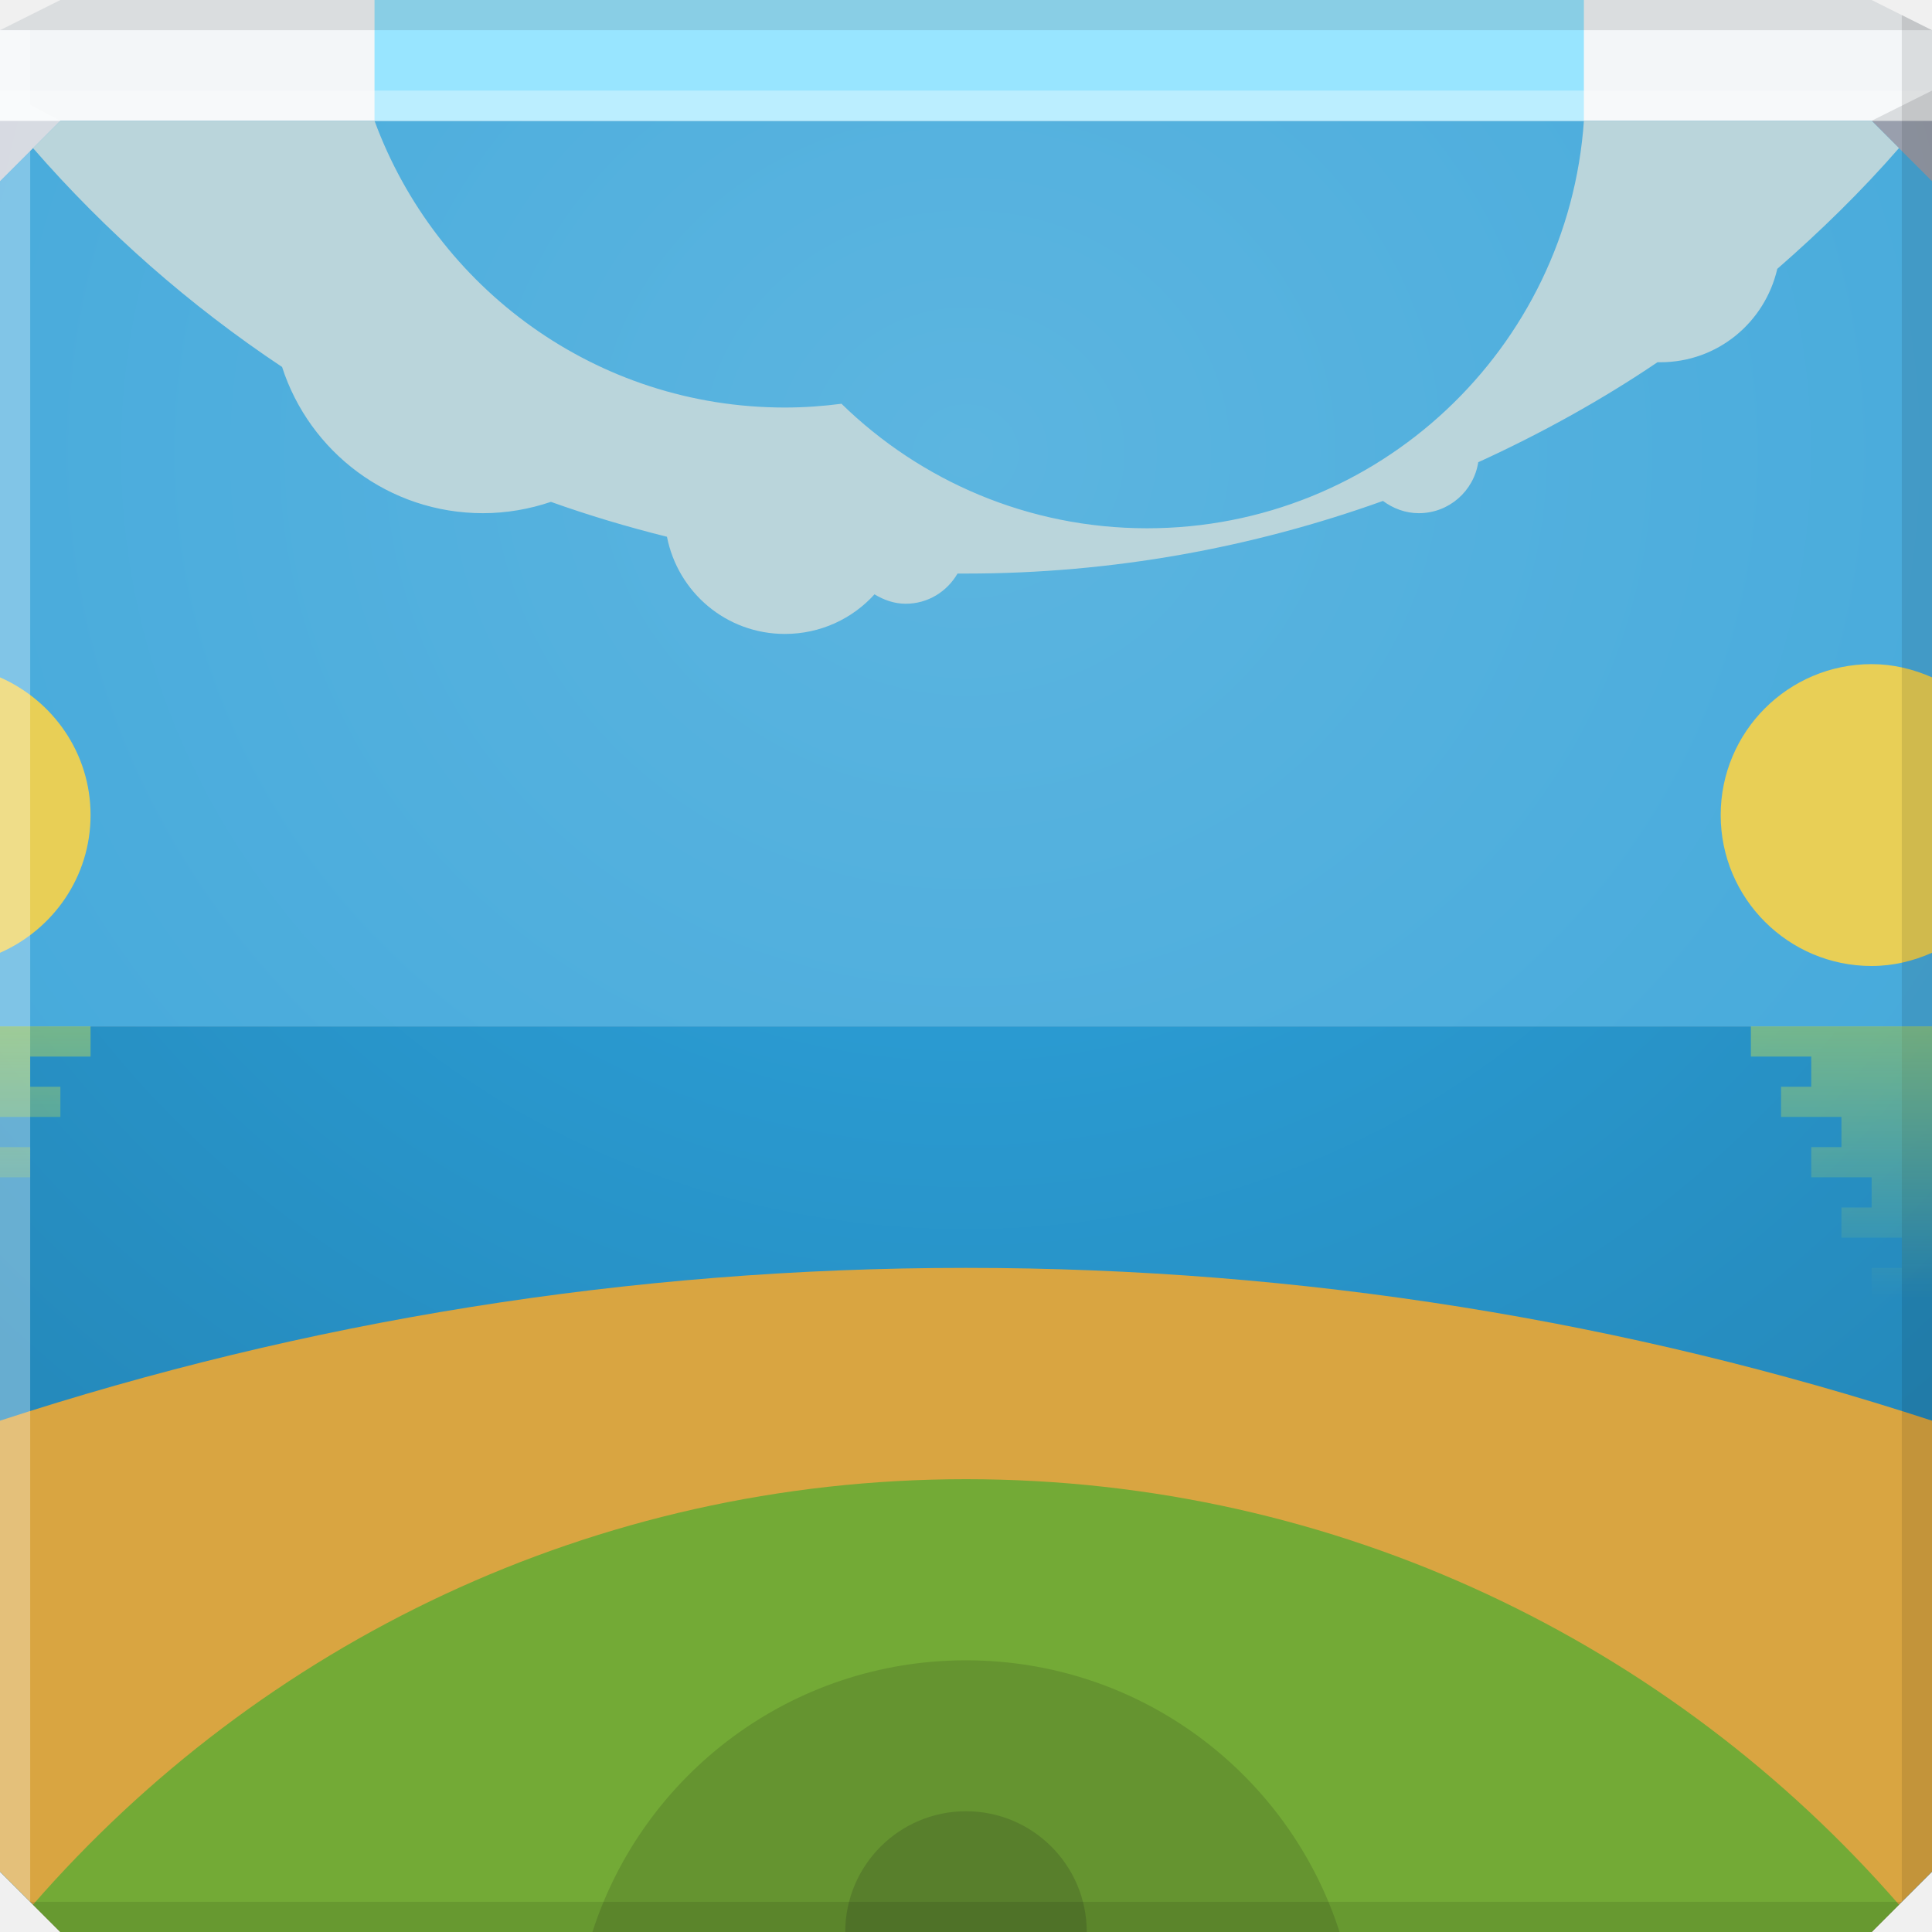
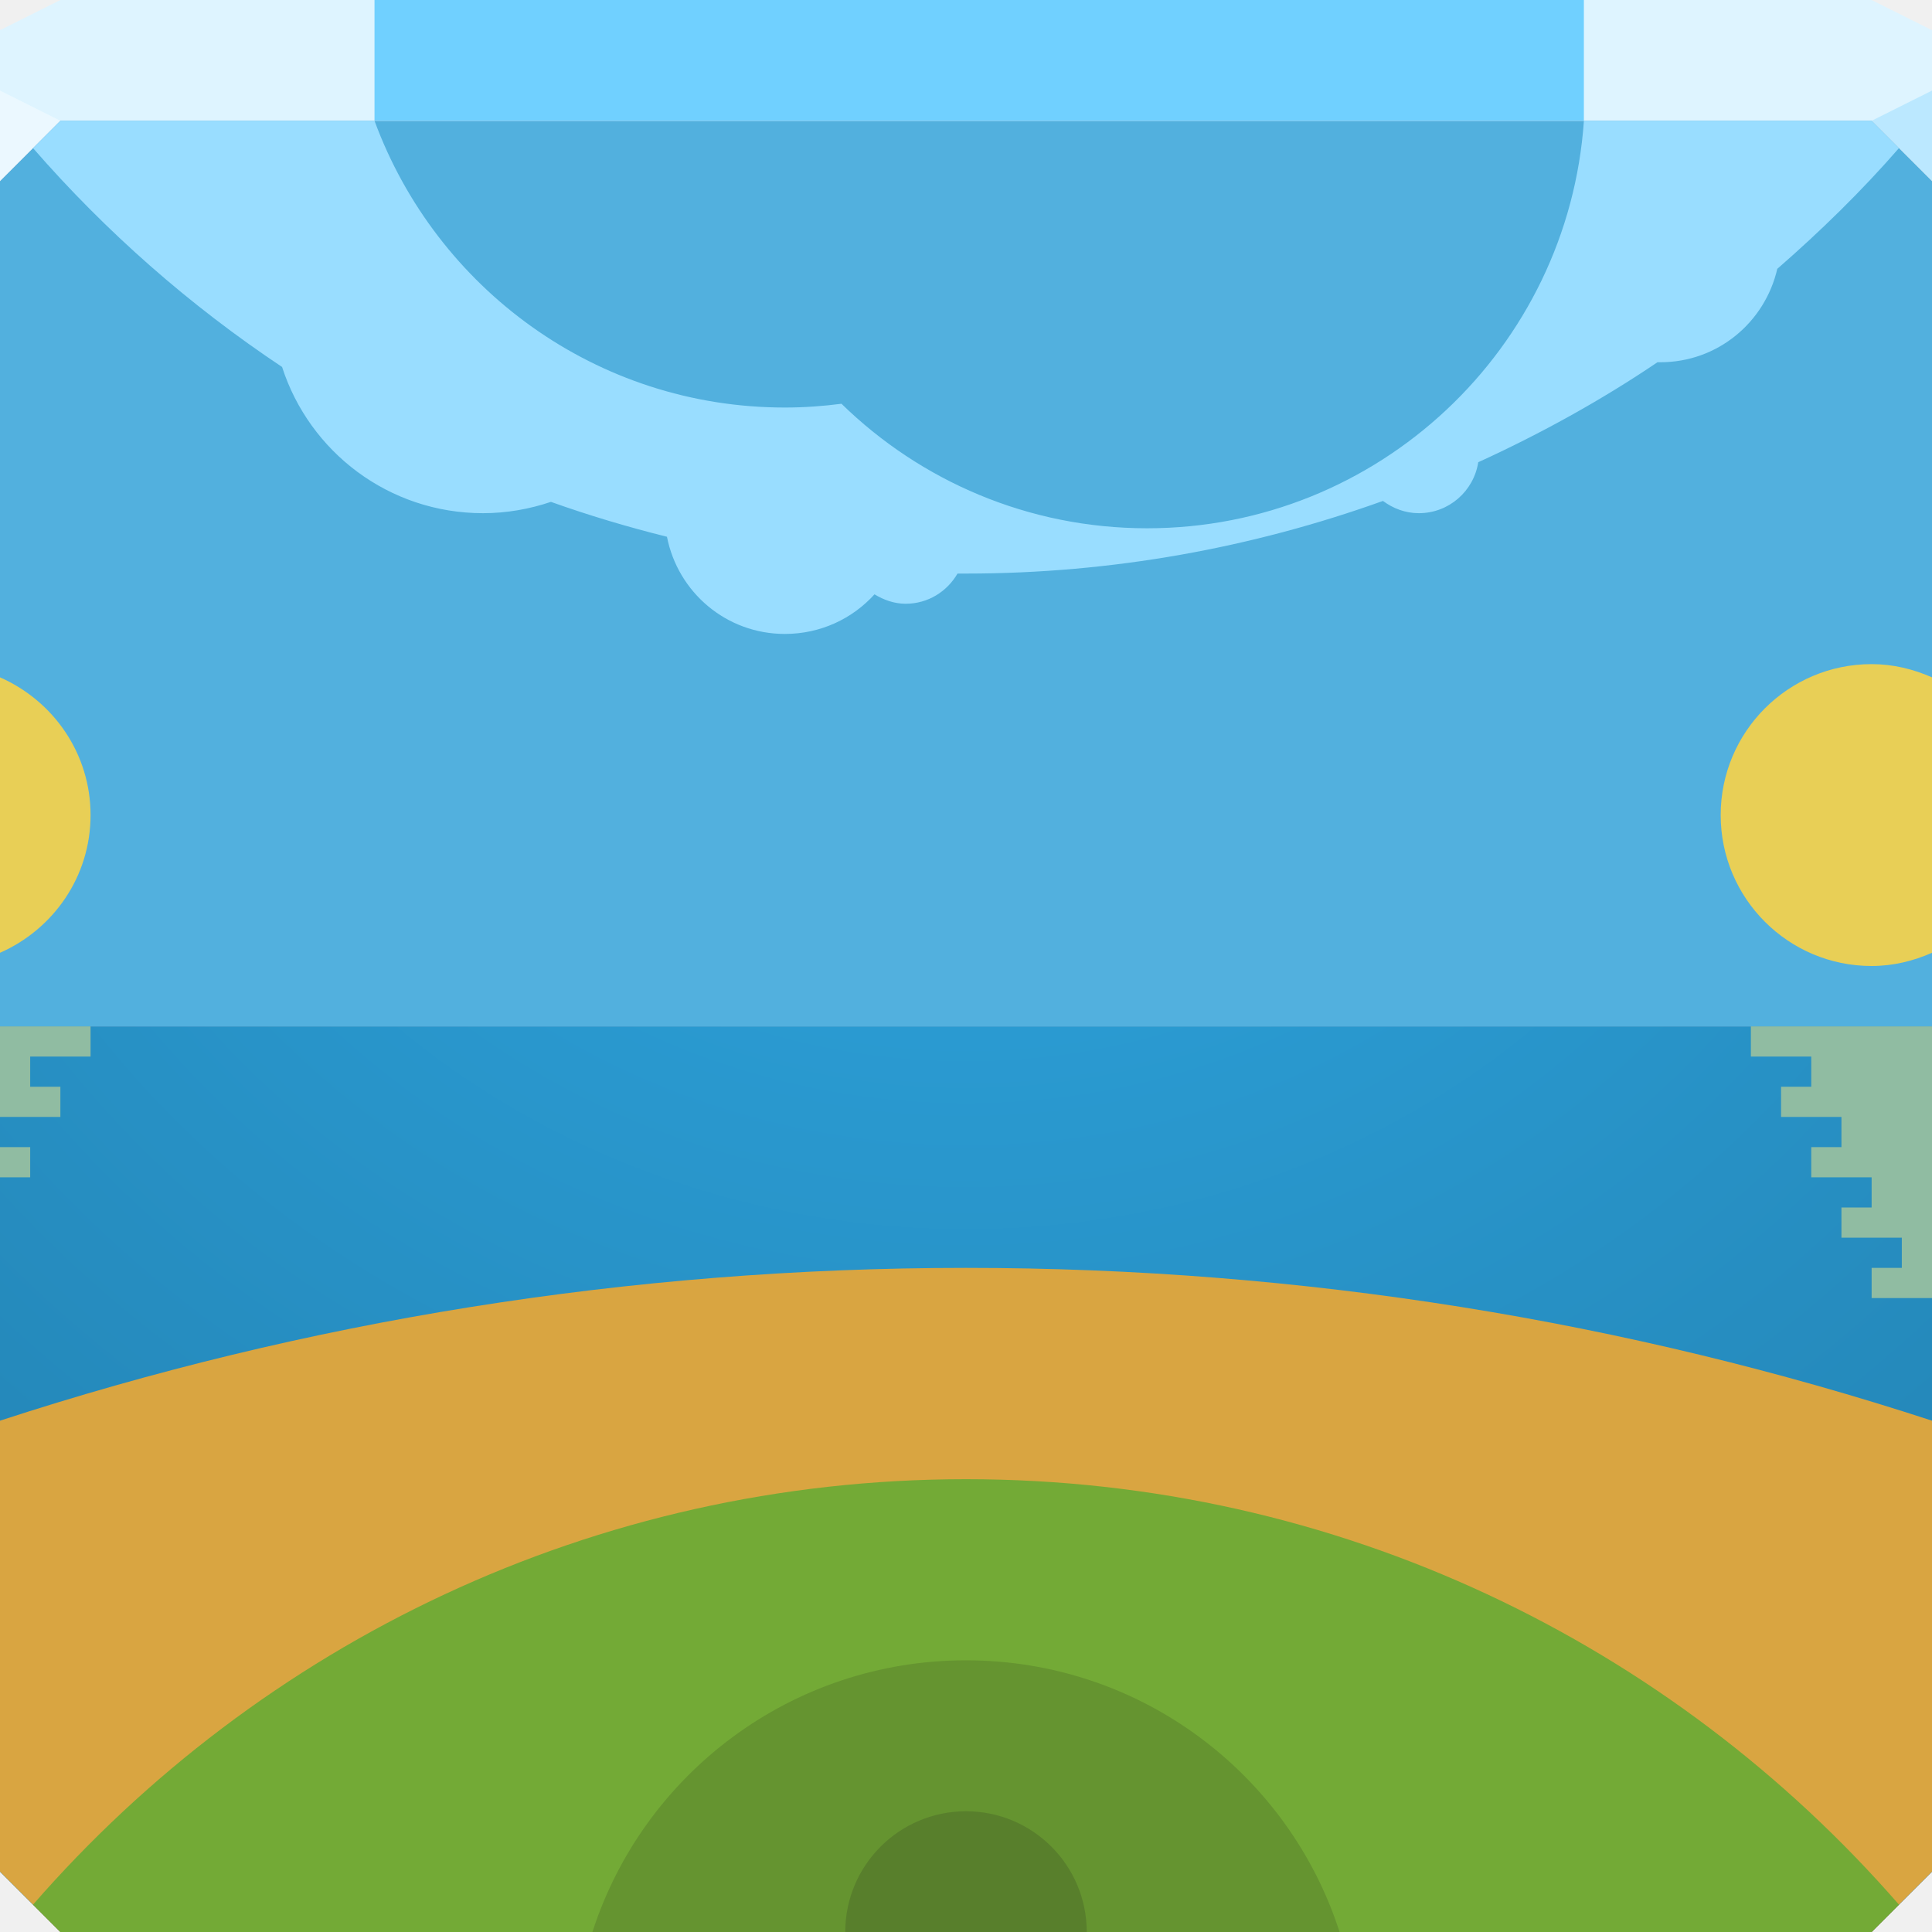
<svg xmlns="http://www.w3.org/2000/svg" xmlns:xlink="http://www.w3.org/1999/xlink" width="64" height="64" id="svg13094" version="1.1">
  <defs id="defs13096">
-     <linearGradient id="linearGradient4099">
-       <stop style="stop-color:#fffb27;stop-opacity:0.354;" offset="0" id="stop4101" />
-       <stop style="stop-color:#fffb27;stop-opacity:0;" offset="1" id="stop4103" />
-     </linearGradient>
    <linearGradient id="linearGradient4091">
      <stop style="stop-color:#2ea8e3;stop-opacity:1;" offset="0" id="stop4093" />
      <stop style="stop-color:#2383b3;stop-opacity:1;" offset="1" id="stop4095" />
-     </linearGradient>
-     <linearGradient id="linearGradient4083">
-       <stop style="stop-color:#5cb5e0;stop-opacity:1;" offset="0" id="stop4085" />
-       <stop style="stop-color:#3da5d9;stop-opacity:1;" offset="1" id="stop4087" />
    </linearGradient>
    <linearGradient id="linearGradient3094">
      <stop offset="0" style="stop-color:#bdc4cf;stop-opacity:1;" id="stop3096" />
      <stop offset="1" style="stop-color:#a1a8ba;stop-opacity:1;" id="stop3104" />
    </linearGradient>
    <radialGradient xlink:href="#linearGradient3094" id="radialGradient3869" gradientUnits="userSpaceOnUse" gradientTransform="matrix(6.8856667e-8,1.5625,-1.4375,6.3348129e-8,57.49125,-34.03091)" cx="30.74" cy="17.037" fx="30.74" fy="17.037" r="32" />
-     <radialGradient xlink:href="#linearGradient4083" id="radialGradient4089" cx="29.156" cy="19" fx="29.156" fy="19" r="32" gradientTransform="matrix(-2.3698705e-8,1.607143,-1.75,-2.5805256e-8,65.25,-31.85714)" gradientUnits="userSpaceOnUse" />
    <radialGradient xlink:href="#linearGradient4091" id="radialGradient4097" cx="32" cy="-23.533" fx="32" fy="-23.533" r="32" gradientTransform="matrix(-1.6620871e-8,1.607143,-1.75,-1.8098281e-8,-9.183329,-36.42857)" gradientUnits="userSpaceOnUse" />
-     <linearGradient xlink:href="#linearGradient4099" id="linearGradient4105" x1="62" y1="34" x2="62" y2="43" gradientUnits="userSpaceOnUse" />
-     <linearGradient xlink:href="#linearGradient4099" id="linearGradient4107" x1="62" y1="34" x2="62" y2="43" gradientUnits="userSpaceOnUse" />
  </defs>
  <path style="color:#000000;fill:url(#radialGradient3869);fill-opacity:1;fill-rule:nonzero;stroke:none;stroke-width:2.286;marker:none;visibility:visible;display:inline;overflow:visible;enable-background:accumulate" d="m 0,4 0,30 0,28 2,2 30,0 30,0 2,-2 L 64,34 64,4 32,4 0,4 z" id="path3867" />
  <path style="color:#000000;fill:url(#radialGradient4097);fill-opacity:1;fill-rule:nonzero;stroke:none;stroke-width:0.078;marker:none;visibility:visible;display:inline;overflow:visible;enable-background:accumulate" d="m 0,34 0,28 2,2 30,0 30,0 2,-2 0,-28 z" id="path3890" />
-   <path style="color:#000000;fill:url(#radialGradient4089);fill-opacity:1;fill-rule:nonzero;stroke:none;stroke-width:0.078;marker:none;visibility:visible;display:inline;overflow:visible;enable-background:accumulate" d="M 2 4 L 0 6 L 0 20.938 L 0 34 L 64 34 L 64 20.938 L 64 6 L 62 4 L 32 4 L 2 4 z " id="path6538" />
-   <path style="color:#000000;fill:#f3f6f8;fill-opacity:1;fill-rule:nonzero;stroke:none;marker:none;visibility:visible;display:inline;overflow:visible;enable-background:accumulate" d="M 2 0 L 0 1 L 0 4 L 19.562 4 L 39.125 4 L 64 4 L 64 1 L 62 0 L 39.125 0 L 19.562 0 L 2 0 z " id="path6688" />
+   <path style="color:#000000;fill:#52b0de;fill-opacity:1;fill-rule:nonzero;stroke:none;stroke-width:0.078;marker:none;visibility:visible;display:inline;overflow:visible;enable-background:accumulate" d="M 2 4 L 0 6 L 0 20.938 L 0 34 L 64 34 L 64 20.938 L 64 6 L 62 4 L 32 4 L 2 4 z " id="path6538" />
+   <path style="color:#000000;fill:#def4ff;fill-opacity:1;fill-rule:nonzero;stroke:none;marker:none;visibility:visible;display:inline;overflow:visible;enable-background:accumulate;opacity:1;stroke-width:0.078;stroke-linecap:butt;stroke-linejoin:miter;stroke-miterlimit:4;stroke-dasharray:none;stroke-dashoffset:0;stroke-opacity:1" d="M 2 0 L 0 1 L 0 4 L 19.562 4 L 39.125 4 L 64 4 L 64 1 L 62 0 L 39.125 0 L 19.562 0 L 2 0 z " id="path6688" />
  <g id="g3043" transform="translate(-0.6250001,0.082283)" />
  <g id="scalable" transform="matrix(1.038589,0,0,1.038589,1214.722,1878.812)" style="fill:#ffffff" />
-   <path d="M 64,6 62,4 64,3 z" id="path3028" style="fill:#000000;fill-opacity:0.102" />
-   <rect style="color:#000000;fill:#98e5ff;fill-opacity:1;fill-rule:nonzero;stroke:none;stroke-width:0.078;marker:none;visibility:visible;display:inline;overflow:visible;enable-background:accumulate" id="rect4018" width="40.062" height="4" x="12.406" y="0" rx="5.7475611e-09" ry="5.7475602e-09" />
-   <path style="fill:#ffffff;fill-opacity:0.34;fill-rule:nonzero" d="M 0 3 L 0 6 L 2 4 L 32 4 L 62 4 L 64 3 L 32 3 L 0 3 z " id="path4298" />
-   <path style="fill:#000000;fill-opacity:0.102;fill-rule:nonzero" d="M 2 0 L 0 1 L 32 1 L 64 1 L 62 0 L 32 0 L 2 0 z " id="path4444" />
+   <path d="M 64,6 62,4 64,3 z" id="path3028" style="fill:#bbe8ff;fill-opacity:1" />
+   <rect style="color:#000000;fill:#70d0ff;fill-opacity:1;fill-rule:nonzero;stroke:none;stroke-width:0.078;marker:none;visibility:visible;display:inline;overflow:visible;enable-background:accumulate" id="rect4018" width="40.062" height="4" x="12.406" y="0" rx="5.7475611e-09" ry="5.7475602e-09" />
+   <path style="fill:#ebf8ff;fill-opacity:1;fill-rule:nonzero" d="M 0,3 0,6 2,4 Z" id="path4298" />
  <path id="path3892" d="M 32,42 C 20.827,42 10.074,43.772 0,47.062 L 0,62 l 2,2 30,0 30,0 2,-2 0,-14.938 C 53.926,43.772 43.173,42 32,42 z" style="color:#000000;fill:#d9a541;fill-opacity:1;stroke:none;stroke-width:0.078;marker:none;visibility:visible;display:inline;overflow:visible;enable-background:accumulate" />
  <path id="path3894" d="M 32,49 C 19.657,49 8.61,54.464 1.094,63.094 L 2,64 l 30,0 30,0 0.906,-0.906 C 55.39,54.464 44.343,49 32,49 z" style="color:#000000;fill:#73aa36;fill-opacity:1;stroke:none;stroke-width:0.195;marker:none;visibility:visible;display:inline;overflow:visible;enable-background:accumulate" />
-   <path style="color:#000000;fill:#bad5db;fill-opacity:1;stroke:none;stroke-width:0.078;marker:none;visibility:visible;display:inline;overflow:visible;enable-background:accumulate;fill-rule:nonzero" d="M 2 4 L 1.094 4.906 C 3.507 7.677 6.277 10.114 9.344 12.156 C 10.251 14.971 12.884 17 16 17 C 16.785 17 17.545 16.863 18.25 16.625 C 19.502 17.072 20.789 17.456 22.094 17.781 C 22.455 19.619 24.057 21 26 21 C 27.178 21 28.237 20.497 28.969 19.688 C 29.271 19.871 29.62 20 30 20 C 30.74 20 31.373 19.597 31.719 19 C 31.812 19.001 31.906 19 32 19 C 36.851 19 41.498 18.142 45.812 16.594 C 46.145 16.841 46.553 17 47 17 C 47.998 17 48.819 16.269 48.969 15.312 C 51.037 14.367 53.039 13.262 54.906 12 C 54.938 12.001 54.969 12 55 12 C 56.898 12 58.465 10.68 58.875 8.906 C 60.303 7.661 61.661 6.336 62.906 4.906 L 62 4 L 52.469 4 C 51.949 11.535 45.668 17.5 38 17.5 C 34.059 17.5 30.488 15.926 27.875 13.375 C 27.258 13.455 26.639 13.5 26 13.5 C 19.751 13.5 14.444 9.542 12.406 4 L 2 4 z " id="path3776" />
+   <path style="color:#000000;fill:#99ddff;fill-opacity:1;stroke:none;stroke-width:0.078;marker:none;visibility:visible;display:inline;overflow:visible;enable-background:accumulate;fill-rule:nonzero" d="M 2 4 L 1.094 4.906 C 3.507 7.677 6.277 10.114 9.344 12.156 C 10.251 14.971 12.884 17 16 17 C 16.785 17 17.545 16.863 18.25 16.625 C 19.502 17.072 20.789 17.456 22.094 17.781 C 22.455 19.619 24.057 21 26 21 C 27.178 21 28.237 20.497 28.969 19.688 C 29.271 19.871 29.62 20 30 20 C 30.74 20 31.373 19.597 31.719 19 C 31.812 19.001 31.906 19 32 19 C 36.851 19 41.498 18.142 45.812 16.594 C 46.145 16.841 46.553 17 47 17 C 47.998 17 48.819 16.269 48.969 15.312 C 51.037 14.367 53.039 13.262 54.906 12 C 54.938 12.001 54.969 12 55 12 C 56.898 12 58.465 10.68 58.875 8.906 C 60.303 7.661 61.661 6.336 62.906 4.906 L 62 4 L 52.469 4 C 51.949 11.535 45.668 17.5 38 17.5 C 34.059 17.5 30.488 15.926 27.875 13.375 C 27.258 13.455 26.639 13.5 26 13.5 C 19.751 13.5 14.444 9.542 12.406 4 L 2 4 z " id="path3776" />
  <path id="path3896" d="m 32,55 c -5.788,0 -10.691,3.772 -12.375,9 L 32,64 44.375,64 C 42.691,58.772 37.788,55 32,55 z" style="color:#000000;fill:#659430;fill-opacity:1;stroke:none;stroke-width:0.615;marker:none;visibility:visible;display:inline;overflow:visible;enable-background:accumulate" />
  <path id="path3898" d="m 32,60 c -2.209,0 -4,1.791 -4,4 l 4,0 4,0 c 0,-2.209 -1.791,-4 -4,-4 z" style="color:#000000;fill:#587f2c;fill-opacity:1;stroke:none;stroke-width:2;marker:none;visibility:visible;display:inline;overflow:visible;enable-background:accumulate" />
  <path style="color:#000000;fill:#e8cf56;fill-opacity:1;fill-rule:nonzero;stroke:none;stroke-width:0.078;marker:none;visibility:visible;display:inline;overflow:visible;enable-background:accumulate" d="M 0 22.438 L 0 31.562 C 1.76 30.788 3 29.046 3 27 C 3 24.954 1.76 23.212 0 22.438 z " id="path3987" />
  <path style="color:#000000;fill:#e8cf56;fill-opacity:1;fill-rule:nonzero;stroke:none;stroke-width:0.078;marker:none;visibility:visible;display:inline;overflow:visible;enable-background:accumulate" d="M 62 22 C 59.239 22 57 24.239 57 27 C 57 29.761 59.239 32 62 32 C 62.716 32 63.384 31.833 64 31.562 L 64 22.438 C 63.384 22.167 62.716 22 62 22 z " id="path3985" />
-   <path style="fill:#000000;fill-opacity:0.102;fill-rule:nonzero" d="M 63 0.5 L 63 34 L 63 63 L 64 62 L 64 34 L 64 1 L 63 0.5 z M 63 63 L 32 63 L 1 63 L 2 64 L 32 64 L 62 64 L 63 63 z " id="path4366" />
-   <path style="fill:#ffffff;fill-opacity:0.301;fill-rule:nonzero" d="M 0 1 L 0 34 L 0 62 L 1 63 L 1 34 L 1 5 L 2 4 L 1 3.469 L 1 1 L 0 1 z " id="path3864" />
-   <path style="color:#000000;fill:url(#linearGradient4107);fill-opacity:1;fill-rule:nonzero;stroke:none;stroke-width:0.078;marker:none;visibility:visible;display:inline;overflow:visible;enable-background:accumulate" d="M 58 34 L 58 35 L 60 35 L 60 36 L 59 36 L 59 37 L 61 37 L 61 38 L 60 38 L 60 39 L 62 39 L 62 40 L 61 40 L 61 41 L 63 41 L 63 42 L 62 42 L 62 43 L 64 43 L 64 35 L 64 34 L 58 34 z " id="path4058" />
-   <path style="color:#000000;fill:url(#linearGradient4105);fill-opacity:1;fill-rule:nonzero;stroke:none;stroke-width:0.078;marker:none;visibility:visible;display:inline;overflow:visible;enable-background:accumulate" d="M 0 34 L 0 37 L 2 37 L 2 36 L 1 36 L 1 35 L 3 35 L 3 34 L 0 34 z M 0 38 L 0 39 L 1 39 L 1 38 L 0 38 z " id="rect4039" />
+   <path style="color:#000000;fill:#90bca2;fill-opacity:1;fill-rule:nonzero;stroke:none;stroke-width:0.078;marker:none;visibility:visible;display:inline;overflow:visible;enable-background:accumulate" d="M 58 34 L 58 35 L 60 35 L 60 36 L 59 36 L 59 37 L 61 37 L 61 38 L 60 38 L 60 39 L 62 39 L 62 40 L 61 40 L 61 41 L 63 41 L 63 42 L 62 42 L 62 43 L 64 43 L 64 35 L 64 34 L 58 34 z " id="path4058" />
+   <path style="color:#000000;fill:#90bca2;fill-opacity:1;fill-rule:nonzero;stroke:none;stroke-width:0.078;marker:none;visibility:visible;display:inline;overflow:visible;enable-background:accumulate" d="M 0 34 L 0 37 L 2 37 L 2 36 L 1 36 L 1 35 L 3 35 L 3 34 L 0 34 z M 0 38 L 0 39 L 1 39 L 1 38 L 0 38 z " id="rect4039" />
</svg>
